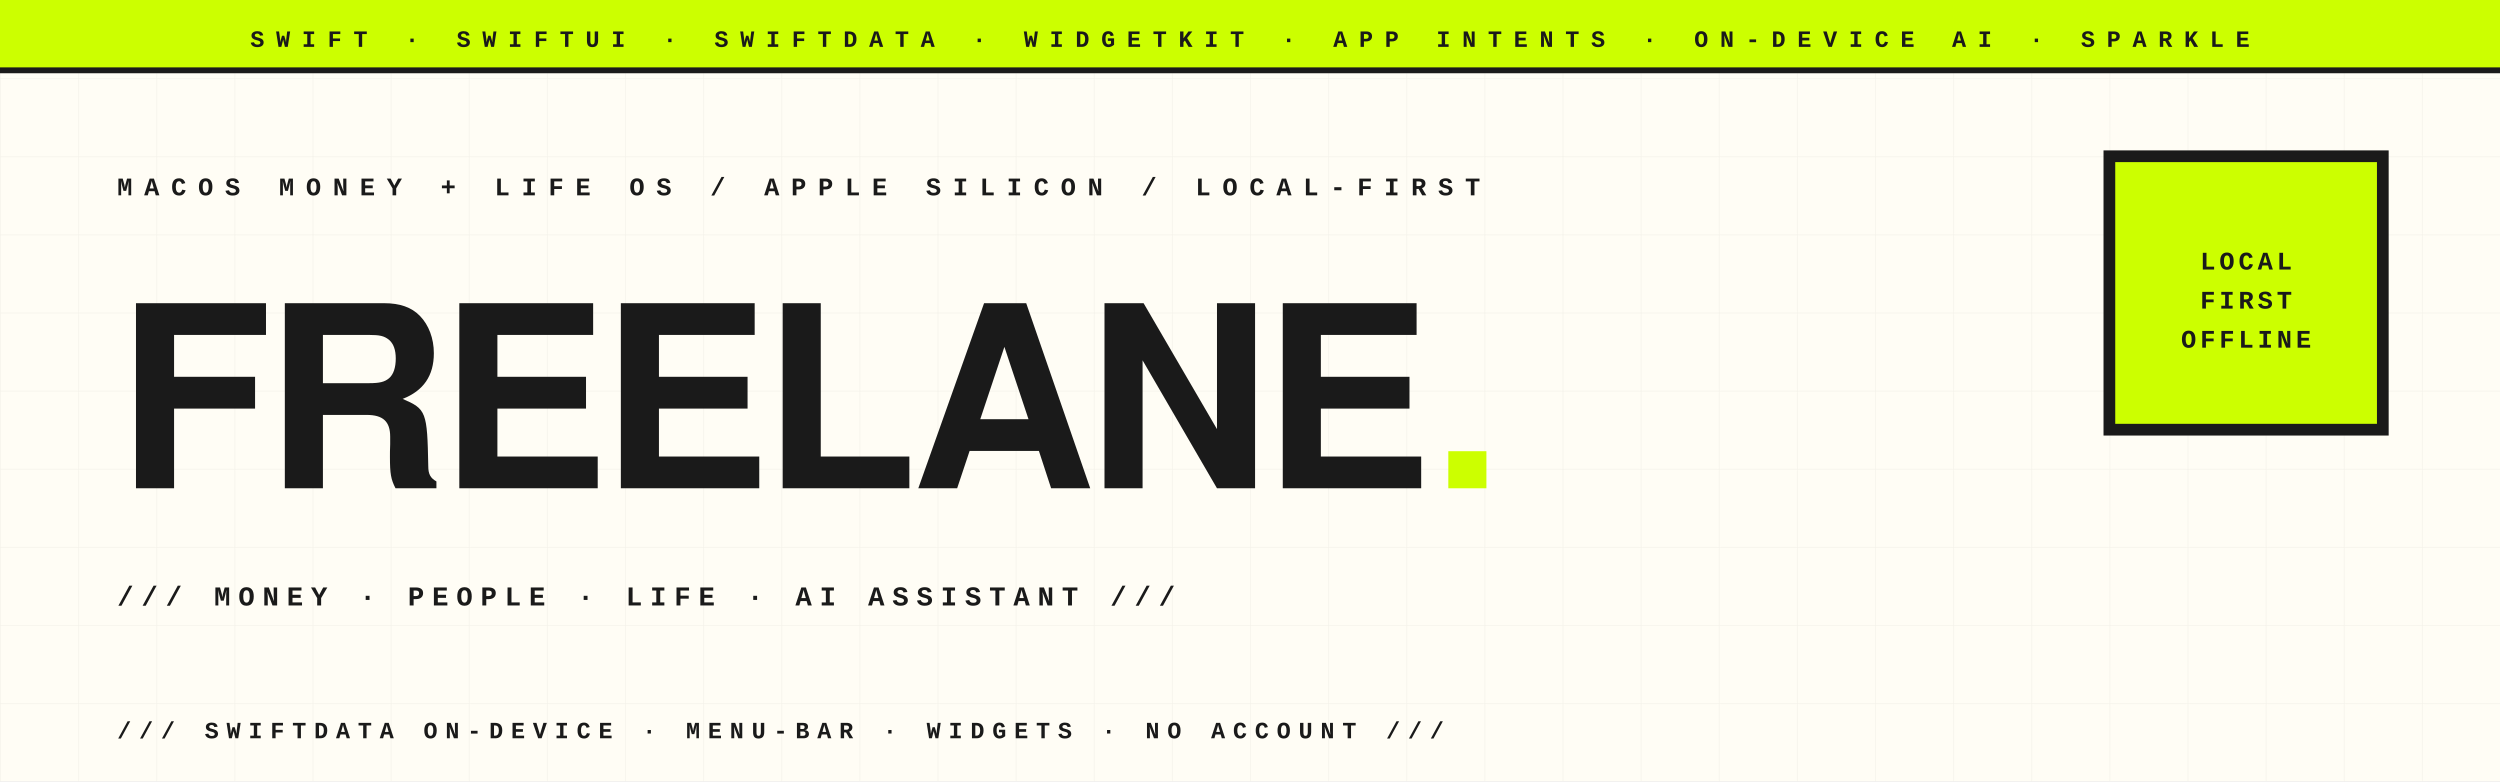
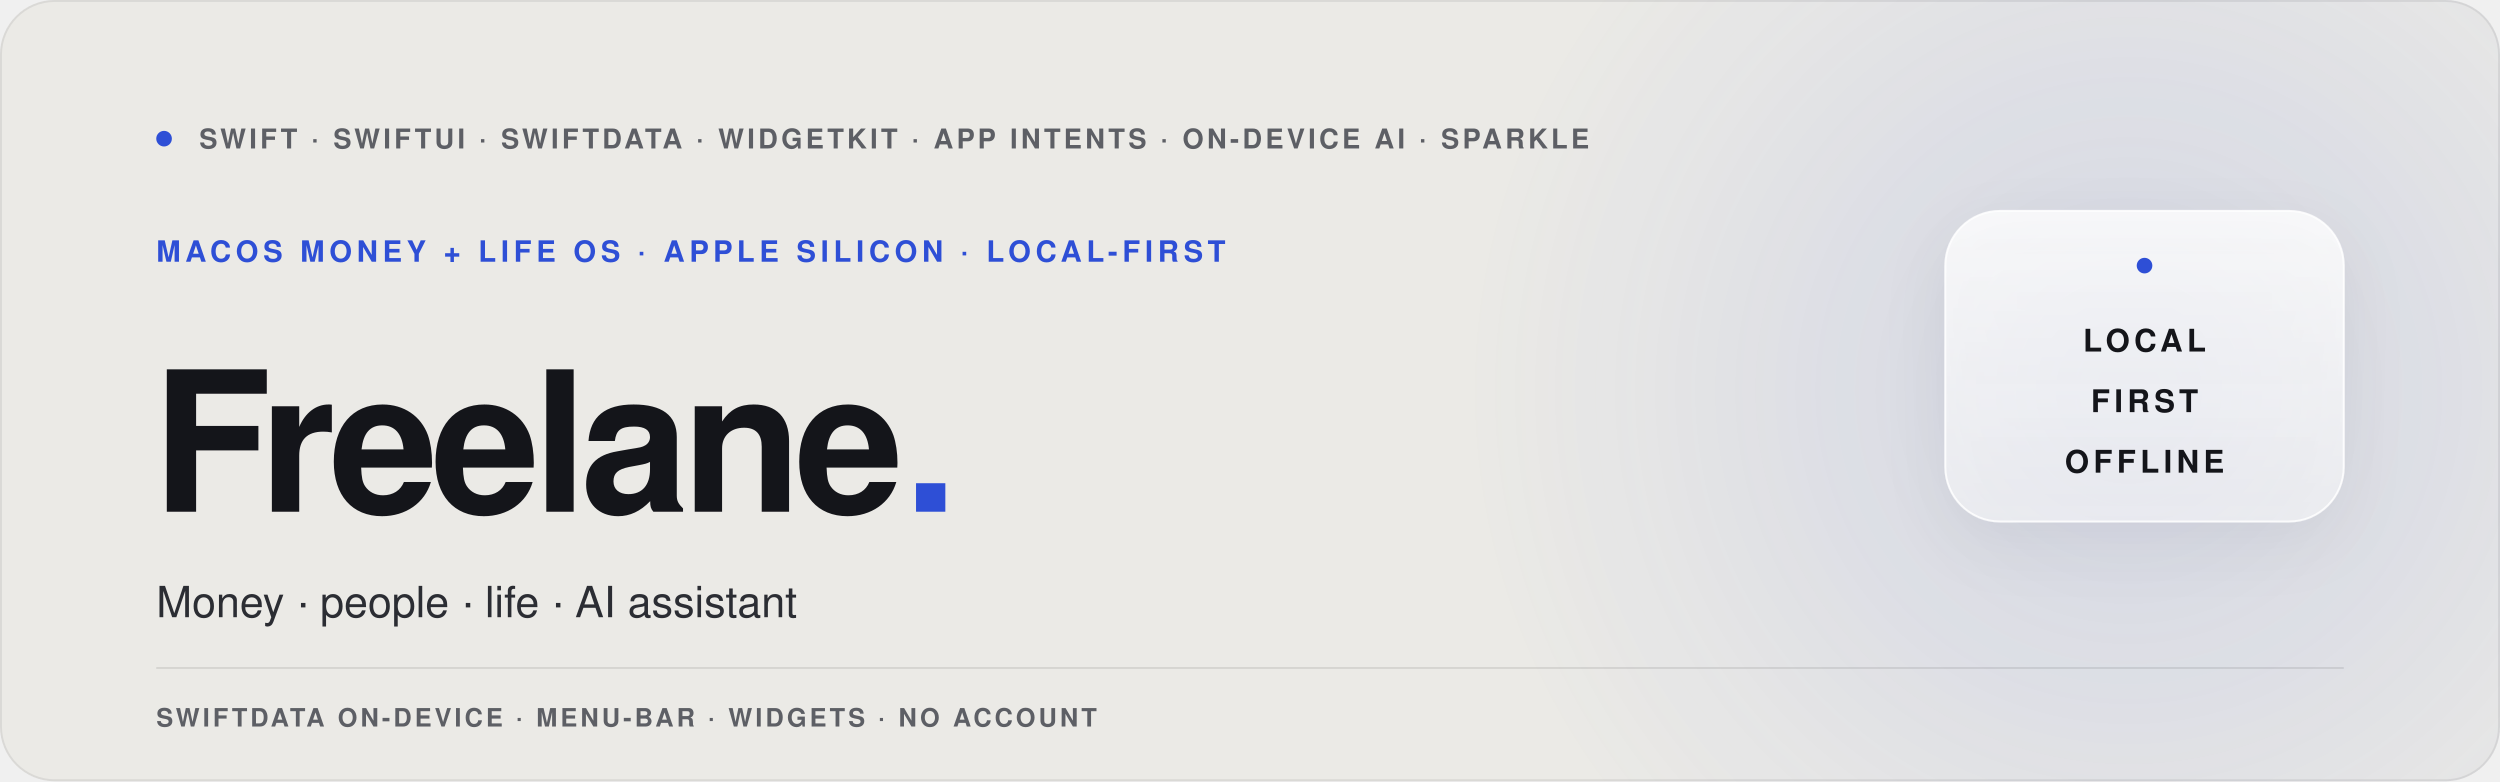
- <svg xmlns="http://www.w3.org/2000/svg" viewBox="0 0 1280 400" width="1280" height="400" role="img" aria-label="Freelane — native macOS money + life OS">
+ <svg xmlns="http://www.w3.org/2000/svg" viewBox="0 0 1280 400" width="1280" height="400" role="img" aria-label="Freelane: native macOS money + life OS">
  <defs>
-     <pattern id="grid" width="40" height="40" patternUnits="userSpaceOnUse">
-       <path d="M 40 0 L 0 0 0 40" fill="none" stroke="#1A1A1A" stroke-width="0.5" stroke-opacity="0.06" />
-     </pattern>
+     <radialGradient id="glow" gradientUnits="userSpaceOnUse" cx="1090" cy="200" r="340">
+       <stop offset="0" stop-color="#2E4FD6" stop-opacity=".13" />
+       <stop offset="1" stop-color="#2E4FD6" stop-opacity="0" />
+     </radialGradient>
+     <linearGradient id="card" x1="0" y1="0" x2="0" y2="1">
+       <stop offset="0" stop-color="#FFFFFF" stop-opacity=".78" />
+       <stop offset="1" stop-color="#FFFFFF" stop-opacity=".46" />
+     </linearGradient>
+     <filter id="lift" x="-30%" y="-30%" width="160%" height="170%">
+       <feDropShadow dx="0" dy="12" stdDeviation="16" flood-color="#14151A" flood-opacity=".10" />
+     </filter>
    <style>
-       .heading { font-family: 'Helvetica Neue', 'Arial Black', Helvetica, Arial, sans-serif; font-weight: 900; }
-       .mono    { font-family: ui-monospace, 'SF Mono', Menlo, Consolas, 'Courier New', monospace; font-weight: 700; }
+       text { font-family: Satoshi,'Helvetica Neue',Helvetica,Arial,'Liberation Sans',sans-serif; }
    </style>
  </defs>
-   <rect width="1280" height="400" fill="#FFFDF5" />
-   <rect width="1280" height="400" fill="url(#grid)" />
-   <rect x="0" y="0" width="1280" height="36" fill="#CCFF00" />
-   <line x1="0" y1="36" x2="1280" y2="36" stroke="#1A1A1A" stroke-width="3" />
-   <text class="mono" x="640" y="24" text-anchor="middle" font-size="12" fill="#1A1A1A" letter-spacing="6">SWIFT · SWIFTUI · SWIFTDATA · WIDGETKIT · APP INTENTS · ON-DEVICE AI · SPARKLE</text>
-   <text class="mono" x="60" y="100" font-size="13" fill="#1A1A1A" letter-spacing="6">MACOS MONEY + LIFE OS / APPLE SILICON / LOCAL-FIRST</text>
-   <text class="heading" x="60" y="250" font-size="130" fill="#1A1A1A" letter-spacing="-4" textLength="1000" lengthAdjust="spacingAndGlyphs">FREELANE<tspan fill="#CCFF00">.</tspan>
+   <rect width="1280" height="400" rx="28" fill="#EBEAE6" />
+   <rect width="1280" height="400" rx="28" fill="url(#glow)" />
+   <rect x="0.5" y="0.5" width="1279" height="399" rx="27.5" fill="none" stroke="#14151A" stroke-opacity=".08" />
+   <circle cx="84" cy="71" r="4" fill="#2E4FD6" />
+   <text x="102" y="76" font-size="14" font-weight="600" letter-spacing="1.68" fill="#5D5F65">SWIFT · SWIFTUI · SWIFTDATA · WIDGETKIT · APP INTENTS · ON-DEVICE AI · SPARKLE</text>
+   <text x="80" y="134" font-size="15" font-weight="700" letter-spacing="2.40" fill="#2E4FD6">MACOS MONEY + LIFE OS · APPLE SILICON · LOCAL-FIRST</text>
+   <text x="78" y="262" font-size="100.0" font-weight="700" letter-spacing="-3.50" fill="#14151A">Freelane<tspan fill="#2E4FD6">.</tspan>
  </text>
-   <text class="mono" x="60" y="310" font-size="14" fill="#1A1A1A" letter-spacing="4">/// MONEY · PEOPLE · LIFE · AI ASSISTANT ///</text>
-   <rect x="1080" y="80" width="140" height="140" fill="#CCFF00" stroke="#1A1A1A" stroke-width="6" />
-   <text class="mono" x="1150" y="138" text-anchor="middle" font-size="13" fill="#1A1A1A" letter-spacing="2">LOCAL</text>
-   <text class="mono" x="1150" y="158" text-anchor="middle" font-size="13" fill="#1A1A1A" letter-spacing="2">FIRST</text>
-   <text class="mono" x="1150" y="178" text-anchor="middle" font-size="13" fill="#1A1A1A" letter-spacing="2">OFFLINE</text>
-   <text class="mono" x="60" y="378" font-size="12" fill="#1A1A1A" letter-spacing="4">/// SWIFTDATA ON-DEVICE · MENU-BAR · WIDGETS · NO ACCOUNT ///</text>
+   <text x="80" y="316" font-size="22" font-weight="500" fill="#2B2D33">Money · people · life · AI assistant</text>
+   <line x1="80" y1="342" x2="1200" y2="342" stroke="#14151A" stroke-opacity=".10" />
+   <text x="80" y="372" font-size="13" font-weight="600" letter-spacing="1.56" fill="#5D5F65">SWIFTDATA ON-DEVICE · MENU-BAR · WIDGETS · NO ACCOUNT</text>
+   <g filter="url(#lift)">
+     <rect x="996" y="108" width="204" height="159" rx="28" fill="url(#card)" stroke="#FFFFFF" stroke-opacity=".85" />
+   </g>
+   <circle cx="1098" cy="136" r="4" fill="#2E4FD6" />
+   <text x="1098" y="180" text-anchor="middle" font-size="16" font-weight="700" letter-spacing="2.2" fill="#14151A">LOCAL</text>
+   <text x="1098" y="211" text-anchor="middle" font-size="16" font-weight="700" letter-spacing="2.2" fill="#14151A">FIRST</text>
+   <text x="1098" y="242" text-anchor="middle" font-size="16" font-weight="700" letter-spacing="2.2" fill="#14151A">OFFLINE</text>
</svg>
